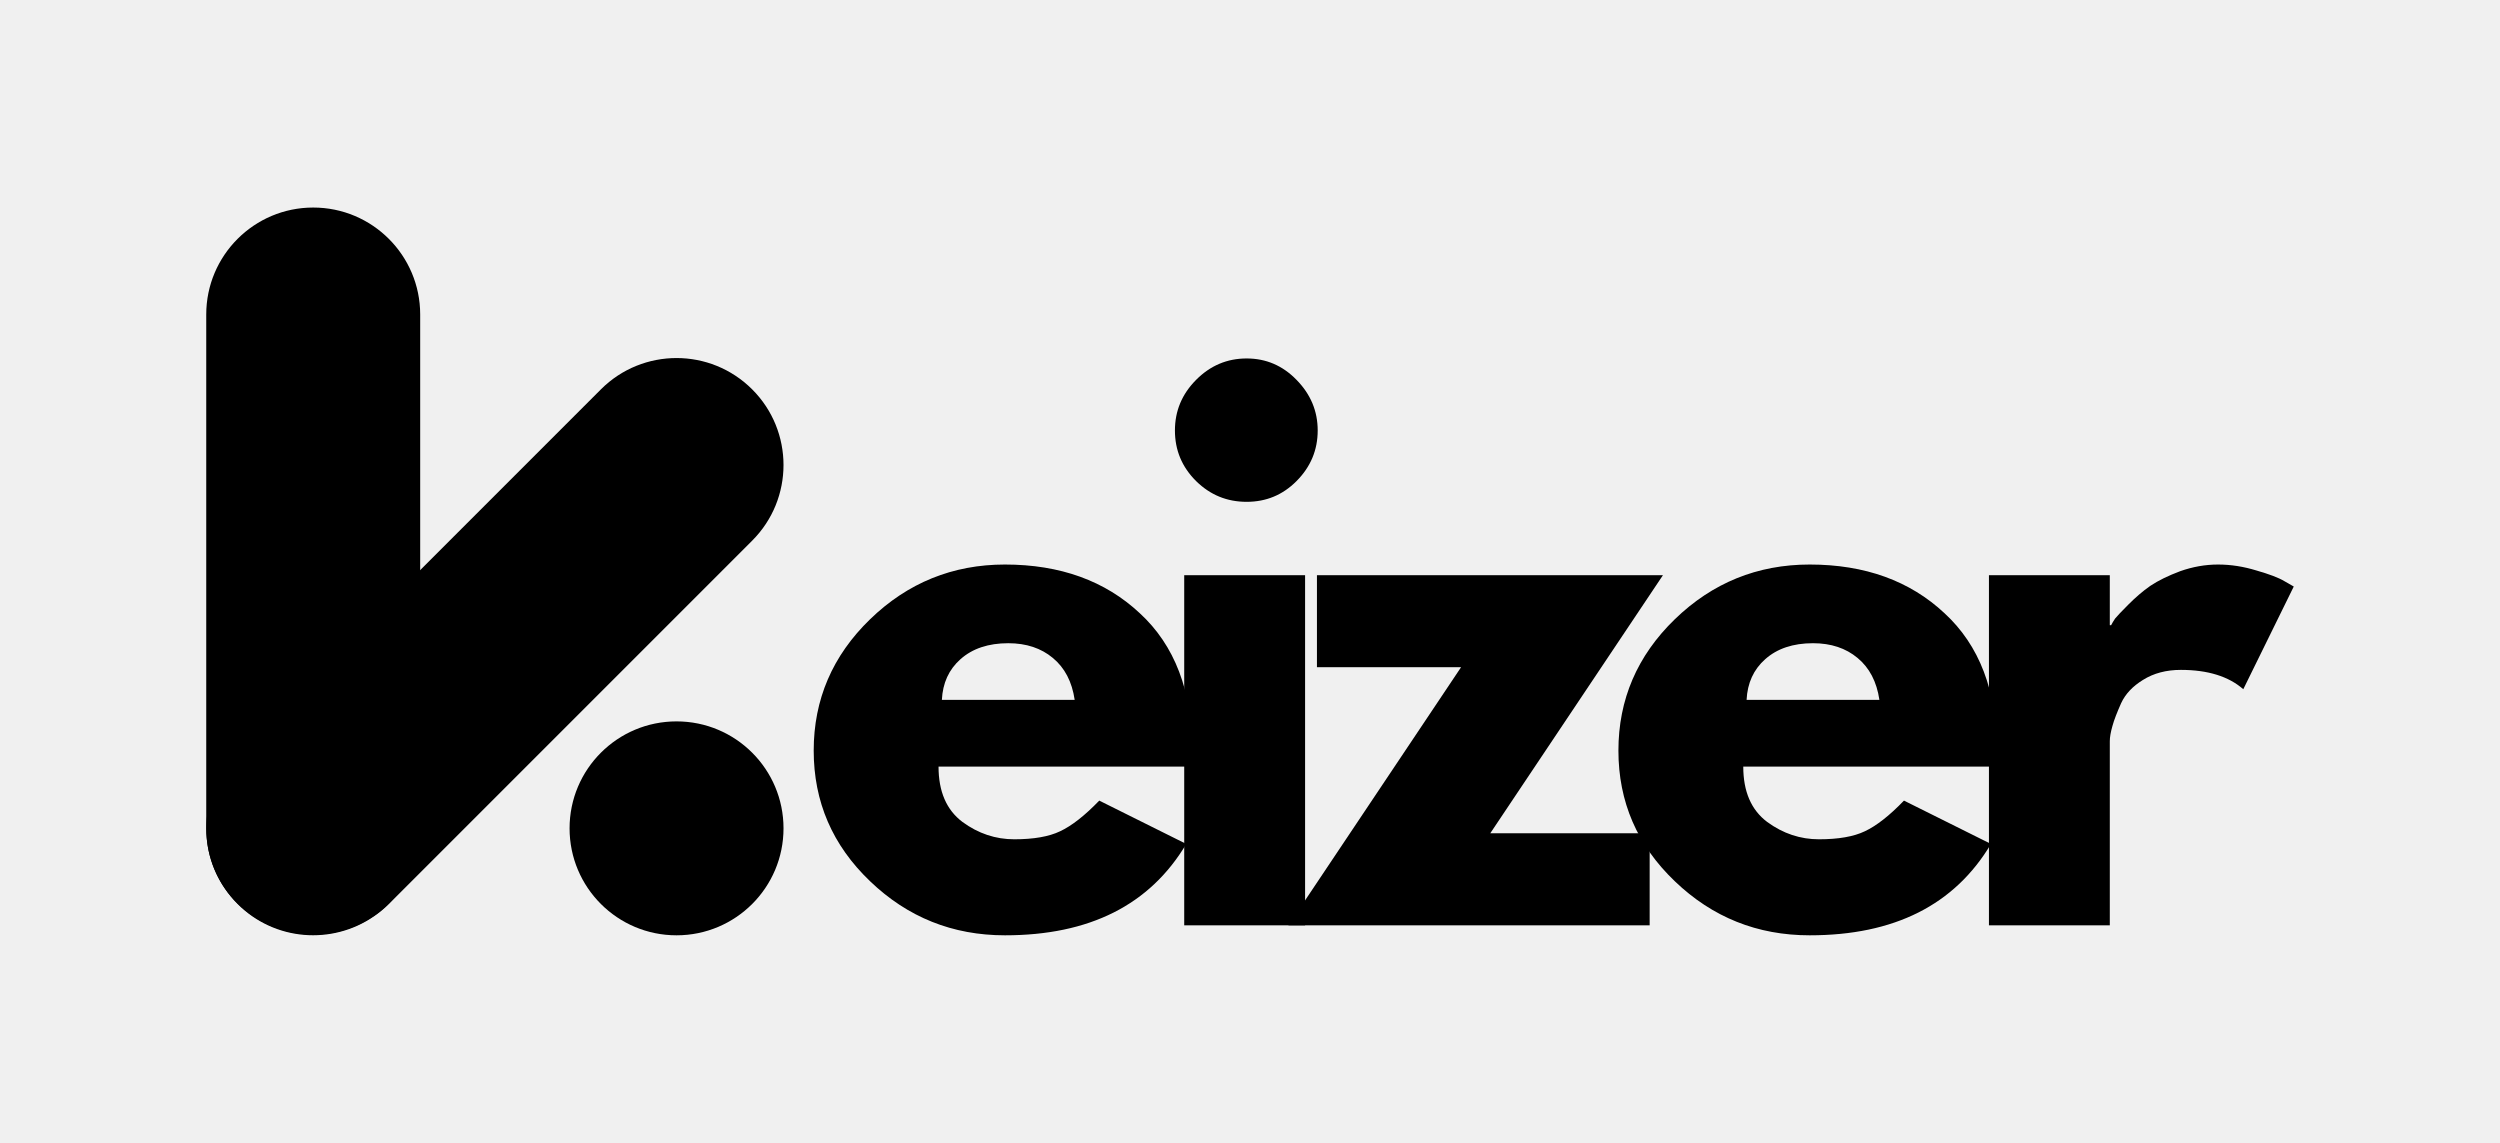
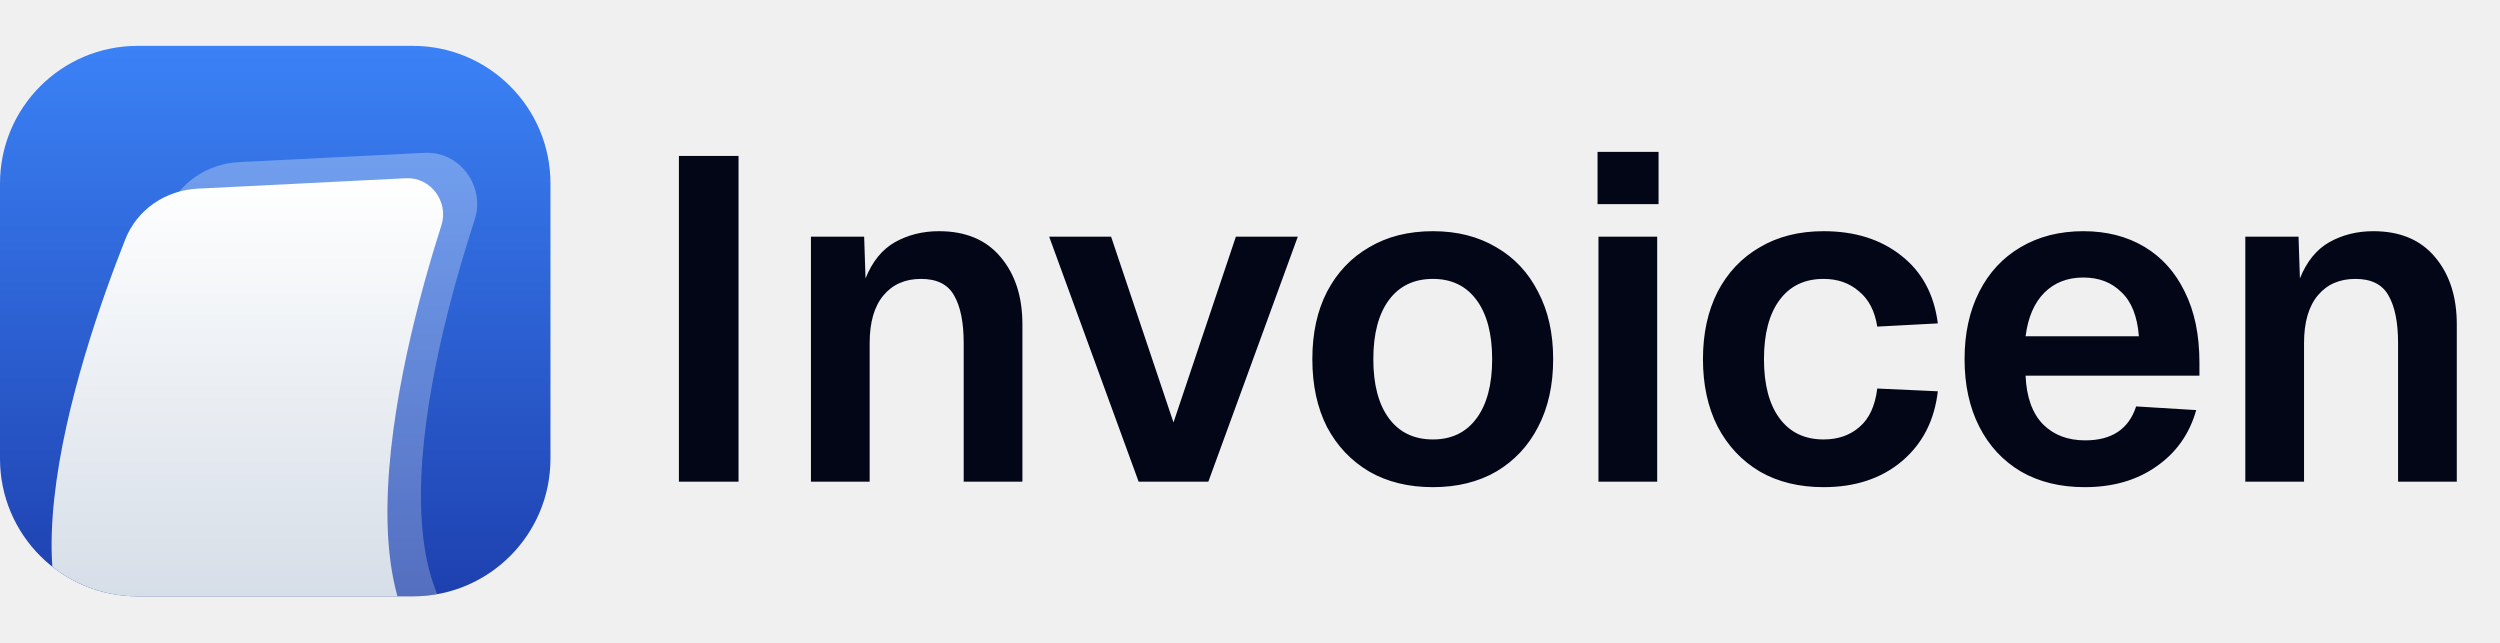
- <svg xmlns="http://www.w3.org/2000/svg" width="175" height="80" viewBox="0 0 175 80" fill="none">
-   <path d="M29.413 22.016V57.983C29.413 62.119 26.061 65.418 21.925 65.418C17.79 65.418 14.437 62.119 14.437 57.983V22.016C14.437 17.881 17.79 14.528 21.925 14.528C26.061 14.528 29.413 17.881 29.413 22.016Z" fill="black" />
-   <path d="M54.846 57.984C54.846 62.12 51.494 65.472 47.358 65.472C43.222 65.472 39.87 62.12 39.87 57.984C39.87 53.848 43.222 50.497 47.358 50.497C51.494 50.497 54.846 53.848 54.846 57.984Z" fill="black" />
-   <path d="M52.653 27.256C49.728 24.332 44.988 24.332 42.063 27.256L29.414 39.906L16.631 52.689C16.451 52.868 16.284 53.053 16.13 53.242C16.117 53.259 16.105 53.275 16.091 53.291C15.975 53.436 15.868 53.584 15.766 53.734C13.749 56.652 14.033 60.681 16.631 63.279C19.228 65.876 23.258 66.161 26.175 64.143C26.325 64.041 26.473 63.934 26.617 63.818C26.634 63.804 26.651 63.792 26.667 63.778C26.857 63.624 27.041 63.458 27.22 63.279L29.414 61.086V61.086L52.652 37.846C55.577 34.922 55.577 30.18 52.653 27.256Z" fill="black" />
-   <path d="M83.41 53.661H65.698C65.698 55.412 66.256 56.696 67.372 57.536C68.487 58.353 69.696 58.75 70.998 58.75C72.358 58.75 73.427 58.563 74.205 58.19C75.007 57.816 75.925 57.104 76.948 56.042L83.038 59.076C80.493 63.348 76.262 65.472 70.347 65.472C66.686 65.472 63.537 64.212 60.91 61.691C58.272 59.17 56.959 56.124 56.959 52.541C56.959 48.97 58.272 45.9 60.91 43.344C63.537 40.8 66.686 39.517 70.347 39.517C74.217 39.517 77.366 40.66 79.784 42.924C82.224 45.165 83.456 48.375 83.456 52.541C83.456 53.101 83.433 53.475 83.41 53.661ZM65.931 48.993H75.228C75.042 47.721 74.531 46.741 73.694 46.052C72.881 45.375 71.846 45.025 70.579 45.025C69.185 45.025 68.069 45.399 67.232 46.145C66.419 46.869 65.989 47.814 65.931 48.993Z" fill="black" />
-   <path d="M83.732 26.585C84.72 25.593 85.894 25.092 87.265 25.092C88.625 25.092 89.787 25.593 90.752 26.585C91.74 27.589 92.239 28.768 92.239 30.133C92.239 31.511 91.74 32.689 90.752 33.681C89.787 34.65 88.625 35.128 87.265 35.128C85.894 35.128 84.72 34.65 83.732 33.681C82.733 32.689 82.245 31.511 82.245 30.133C82.245 28.768 82.733 27.589 83.732 26.585ZM82.895 40.264V64.772H91.356V40.264H82.895Z" fill="black" />
-   <path d="M116.406 40.264L104.319 58.33H115.476V64.772H90.187L102.274 46.706H92.186V40.264H116.406Z" fill="black" />
-   <path d="M139.74 53.661H122.029C122.029 55.412 122.586 56.696 123.702 57.536C124.818 58.353 126.027 58.75 127.328 58.75C128.688 58.75 129.757 58.563 130.536 58.19C131.338 57.816 132.256 57.104 133.278 56.042L139.368 59.076C136.823 63.348 132.593 65.472 126.677 65.472C123.016 65.472 119.867 64.212 117.241 61.691C114.603 59.17 113.289 56.124 113.289 52.541C113.289 48.97 114.603 45.9 117.241 43.344C119.867 40.8 123.016 39.517 126.677 39.517C130.547 39.517 133.697 40.66 136.114 42.924C138.554 45.165 139.786 48.375 139.786 52.541C139.786 53.101 139.763 53.475 139.74 53.661ZM122.261 48.993H131.558C131.372 47.721 130.861 46.741 130.024 46.052C129.211 45.375 128.176 45.025 126.91 45.025C125.515 45.025 124.399 45.399 123.563 46.145C122.749 46.869 122.319 47.814 122.261 48.993Z" fill="black" />
-   <path d="M139.226 64.772V40.264H147.686V43.765H147.779C147.838 43.648 147.93 43.485 148.058 43.298C148.209 43.111 148.523 42.784 148.988 42.318C149.476 41.827 149.987 41.384 150.522 41.01C151.08 40.637 151.777 40.298 152.614 39.983C153.474 39.68 154.357 39.517 155.264 39.517C156.158 39.517 157.053 39.657 157.96 39.937C158.855 40.194 159.505 40.439 159.912 40.684L160.563 41.057L157.03 48.246C156.007 47.347 154.543 46.892 152.66 46.892C151.638 46.892 150.754 47.126 150.011 47.593C149.29 48.036 148.779 48.573 148.477 49.227C148.198 49.857 147.989 50.382 147.872 50.814C147.745 51.257 147.686 51.607 147.686 51.887V64.772H139.226Z" fill="black" />
+ <svg xmlns="http://www.w3.org/2000/svg" width="109" height="28" viewBox="0 0 109 28" fill="none">
+   <g clip-path="url(#clip0_301_1028)">
+     <rect y="2" width="24" height="24" rx="6" fill="url(#paint0_linear_301_1028)" />
+     <path d="M18.516 6.664L10.425 7.068C9.027 7.138 7.788 7.973 7.272 9.274C5.212 14.47 0.776 27.647 8.15 29.012C17.36 30.718 35.256 29.012 24 29.012C15.36 29.012 18.684 15.748 20.696 9.582C21.171 8.126 20.047 6.587 18.516 6.664Z" fill="url(#paint1_linear_301_1028)" fill-opacity="0.3" />
+     <path d="M17.697 7.771L8.618 8.225C7.22 8.295 5.981 9.129 5.465 10.43C3.404 15.627 -1.031 28.803 6.343 30.169C15.552 31.874 33.972 30.169 22.716 30.169C13.617 30.169 17.444 15.46 19.246 9.821C19.575 8.791 18.777 7.717 17.697 7.771Z" fill="url(#paint2_linear_301_1028)" />
+   </g>
+   <path d="M29.6 21V6.8H32.2V21H29.6ZM35.357 21V10.32H37.677L37.737 12.14C38.03 11.407 38.457 10.88 39.017 10.56C39.59 10.24 40.23 10.08 40.937 10.08C42.11 10.08 43.01 10.46 43.637 11.22C44.264 11.967 44.577 12.94 44.577 14.14V21H42.017V14.96C42.017 14.053 41.877 13.36 41.597 12.88C41.33 12.4 40.85 12.16 40.157 12.16C39.464 12.16 38.917 12.4 38.517 12.88C38.117 13.36 37.917 14.053 37.917 14.96V21H35.357ZM49.644 21L45.744 10.32H48.444L51.164 18.42L53.884 10.32H56.584L52.684 21H49.644ZM62.477 21.24C61.411 21.24 60.484 21.013 59.697 20.56C58.911 20.093 58.297 19.447 57.858 18.62C57.431 17.78 57.218 16.793 57.218 15.66C57.218 14.527 57.431 13.547 57.858 12.72C58.297 11.88 58.911 11.233 59.697 10.78C60.484 10.313 61.411 10.08 62.477 10.08C63.531 10.08 64.451 10.313 65.237 10.78C66.024 11.233 66.631 11.88 67.058 12.72C67.498 13.547 67.718 14.527 67.718 15.66C67.718 16.793 67.498 17.78 67.058 18.62C66.631 19.447 66.024 20.093 65.237 20.56C64.451 21.013 63.531 21.24 62.477 21.24ZM62.477 19.16C63.291 19.16 63.924 18.853 64.377 18.24C64.831 17.627 65.058 16.767 65.058 15.66C65.058 14.553 64.831 13.693 64.377 13.08C63.924 12.467 63.291 12.16 62.477 12.16C61.651 12.16 61.011 12.467 60.557 13.08C60.104 13.693 59.877 14.553 59.877 15.66C59.877 16.767 60.104 17.627 60.557 18.24C61.011 18.853 61.651 19.16 62.477 19.16ZM69.693 21V10.32H72.253V21H69.693ZM69.653 8.9V6.62H72.313V8.9H69.653ZM79.509 21.24C78.442 21.24 77.515 21.013 76.729 20.56C75.942 20.093 75.329 19.44 74.889 18.6C74.462 17.76 74.249 16.78 74.249 15.66C74.249 14.54 74.462 13.56 74.889 12.72C75.329 11.88 75.942 11.233 76.729 10.78C77.515 10.313 78.442 10.08 79.509 10.08C80.869 10.08 81.995 10.433 82.889 11.14C83.795 11.847 84.329 12.833 84.489 14.1L81.849 14.24C81.742 13.56 81.475 13.047 81.049 12.7C80.635 12.34 80.122 12.16 79.509 12.16C78.682 12.16 78.042 12.467 77.589 13.08C77.135 13.693 76.909 14.553 76.909 15.66C76.909 16.767 77.135 17.627 77.589 18.24C78.042 18.853 78.682 19.16 79.509 19.16C80.135 19.16 80.655 18.98 81.069 18.62C81.495 18.26 81.755 17.7 81.849 16.94L84.489 17.06C84.342 18.34 83.815 19.36 82.909 20.12C82.015 20.867 80.882 21.24 79.509 21.24ZM90.895 21.24C89.828 21.24 88.902 21.013 88.115 20.56C87.328 20.093 86.722 19.44 86.295 18.6C85.868 17.76 85.655 16.78 85.655 15.66C85.655 14.54 85.868 13.56 86.295 12.72C86.722 11.88 87.322 11.233 88.095 10.78C88.882 10.313 89.795 10.08 90.835 10.08C91.848 10.08 92.735 10.307 93.495 10.76C94.255 11.213 94.842 11.867 95.255 12.72C95.682 13.573 95.895 14.6 95.895 15.8V16.38H88.315C88.355 17.313 88.608 18.02 89.075 18.5C89.542 18.967 90.155 19.2 90.915 19.2C92.075 19.2 92.815 18.707 93.135 17.72L95.755 17.88C95.462 18.92 94.882 19.74 94.015 20.34C93.162 20.94 92.122 21.24 90.895 21.24ZM88.315 14.66H93.255C93.188 13.793 92.935 13.153 92.495 12.74C92.068 12.313 91.515 12.1 90.835 12.1C90.142 12.1 89.575 12.32 89.135 12.76C88.695 13.2 88.422 13.833 88.315 14.66ZM97.896 21V10.32H100.216L100.276 12.14C100.569 11.407 100.996 10.88 101.556 10.56C102.129 10.24 102.769 10.08 103.476 10.08C104.649 10.08 105.549 10.46 106.176 11.22C106.803 11.967 107.116 12.94 107.116 14.14V21H104.556V14.96C104.556 14.053 104.416 13.36 104.136 12.88C103.869 12.4 103.389 12.16 102.696 12.16C102.003 12.16 101.456 12.4 101.056 12.88C100.656 13.36 100.456 14.053 100.456 14.96V21H97.896Z" fill="#020617" />
+   <defs>
+     <linearGradient id="paint0_linear_301_1028" x1="12" y1="2" x2="12" y2="26" gradientUnits="userSpaceOnUse">
+       <stop stop-color="#3B82F6" />
+       <stop offset="1" stop-color="#1E40AF" />
+     </linearGradient>
+     <linearGradient id="paint1_linear_301_1028" x1="16.057" y1="6.5" x2="16.057" y2="29.77" gradientUnits="userSpaceOnUse">
+       <stop stop-color="white" />
+       <stop offset="1" stop-color="#CBD5E1" />
+     </linearGradient>
+     <linearGradient id="paint2_linear_301_1028" x1="14.25" y1="7.656" x2="14.25" y2="30.927" gradientUnits="userSpaceOnUse">
+       <stop stop-color="white" />
+       <stop offset="1" stop-color="#CBD5E1" />
+     </linearGradient>
+     <clipPath id="clip0_301_1028">
+       <rect y="2" width="24" height="24" rx="6" fill="white" />
+     </clipPath>
+   </defs>
</svg>
